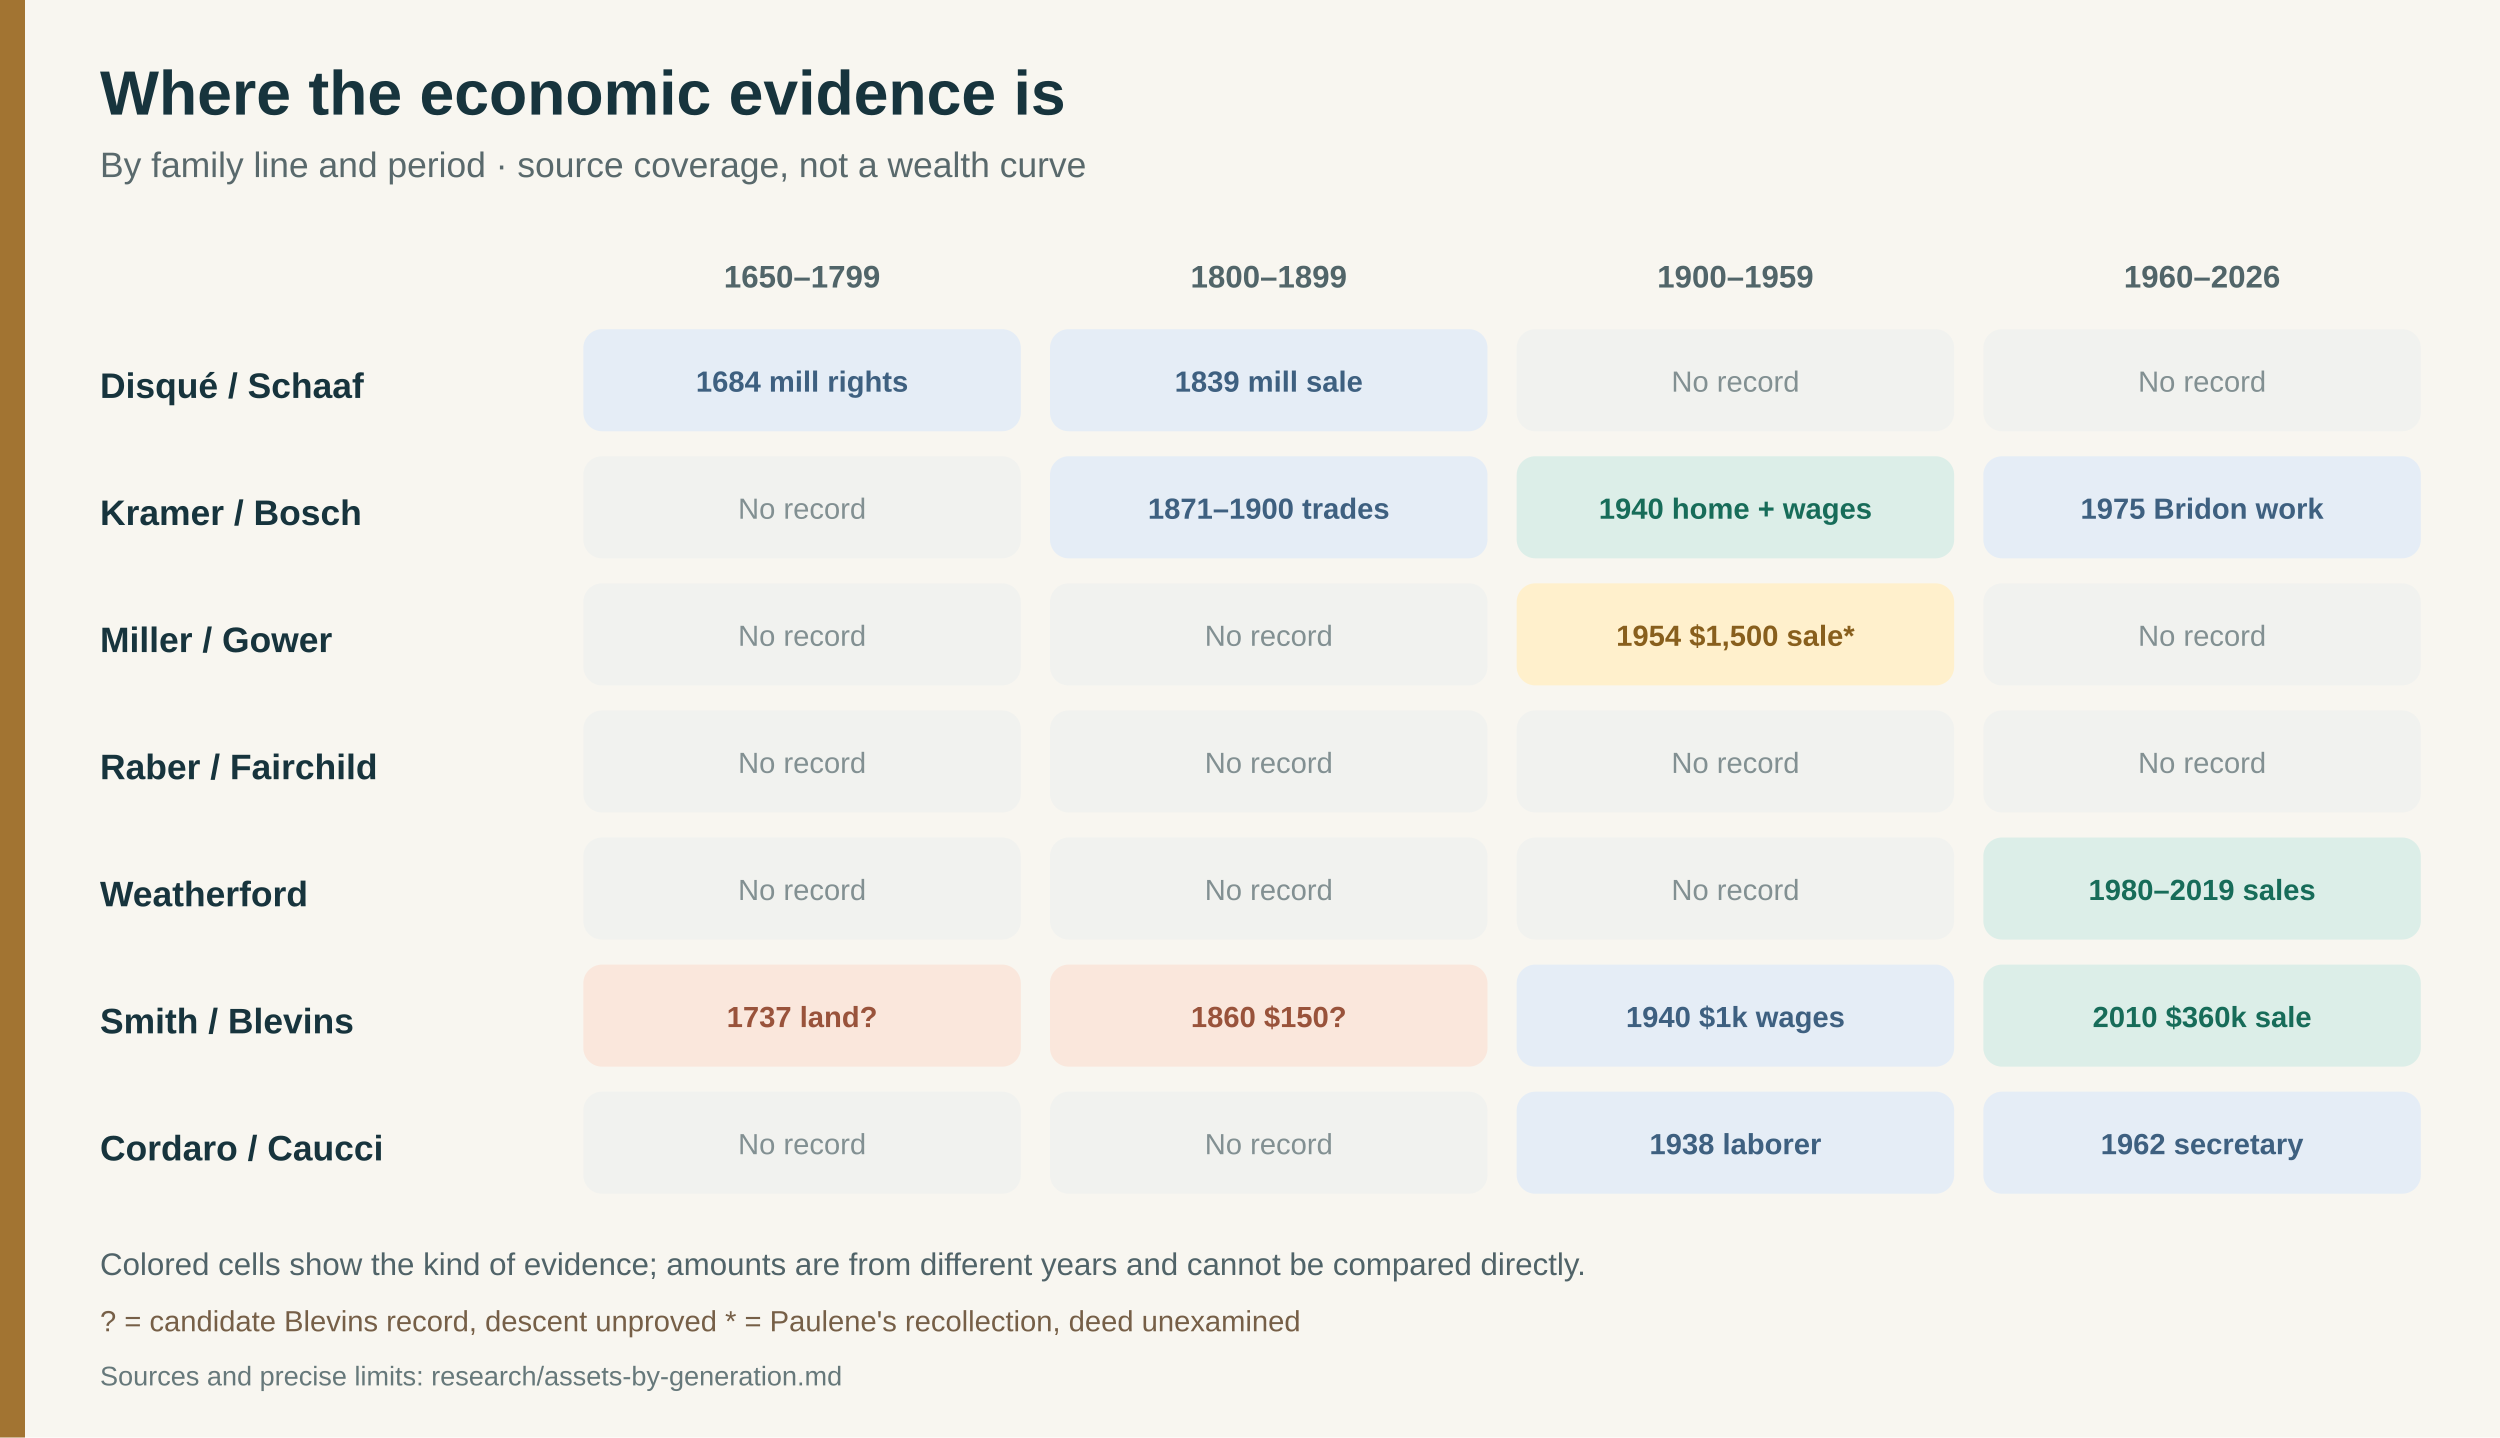
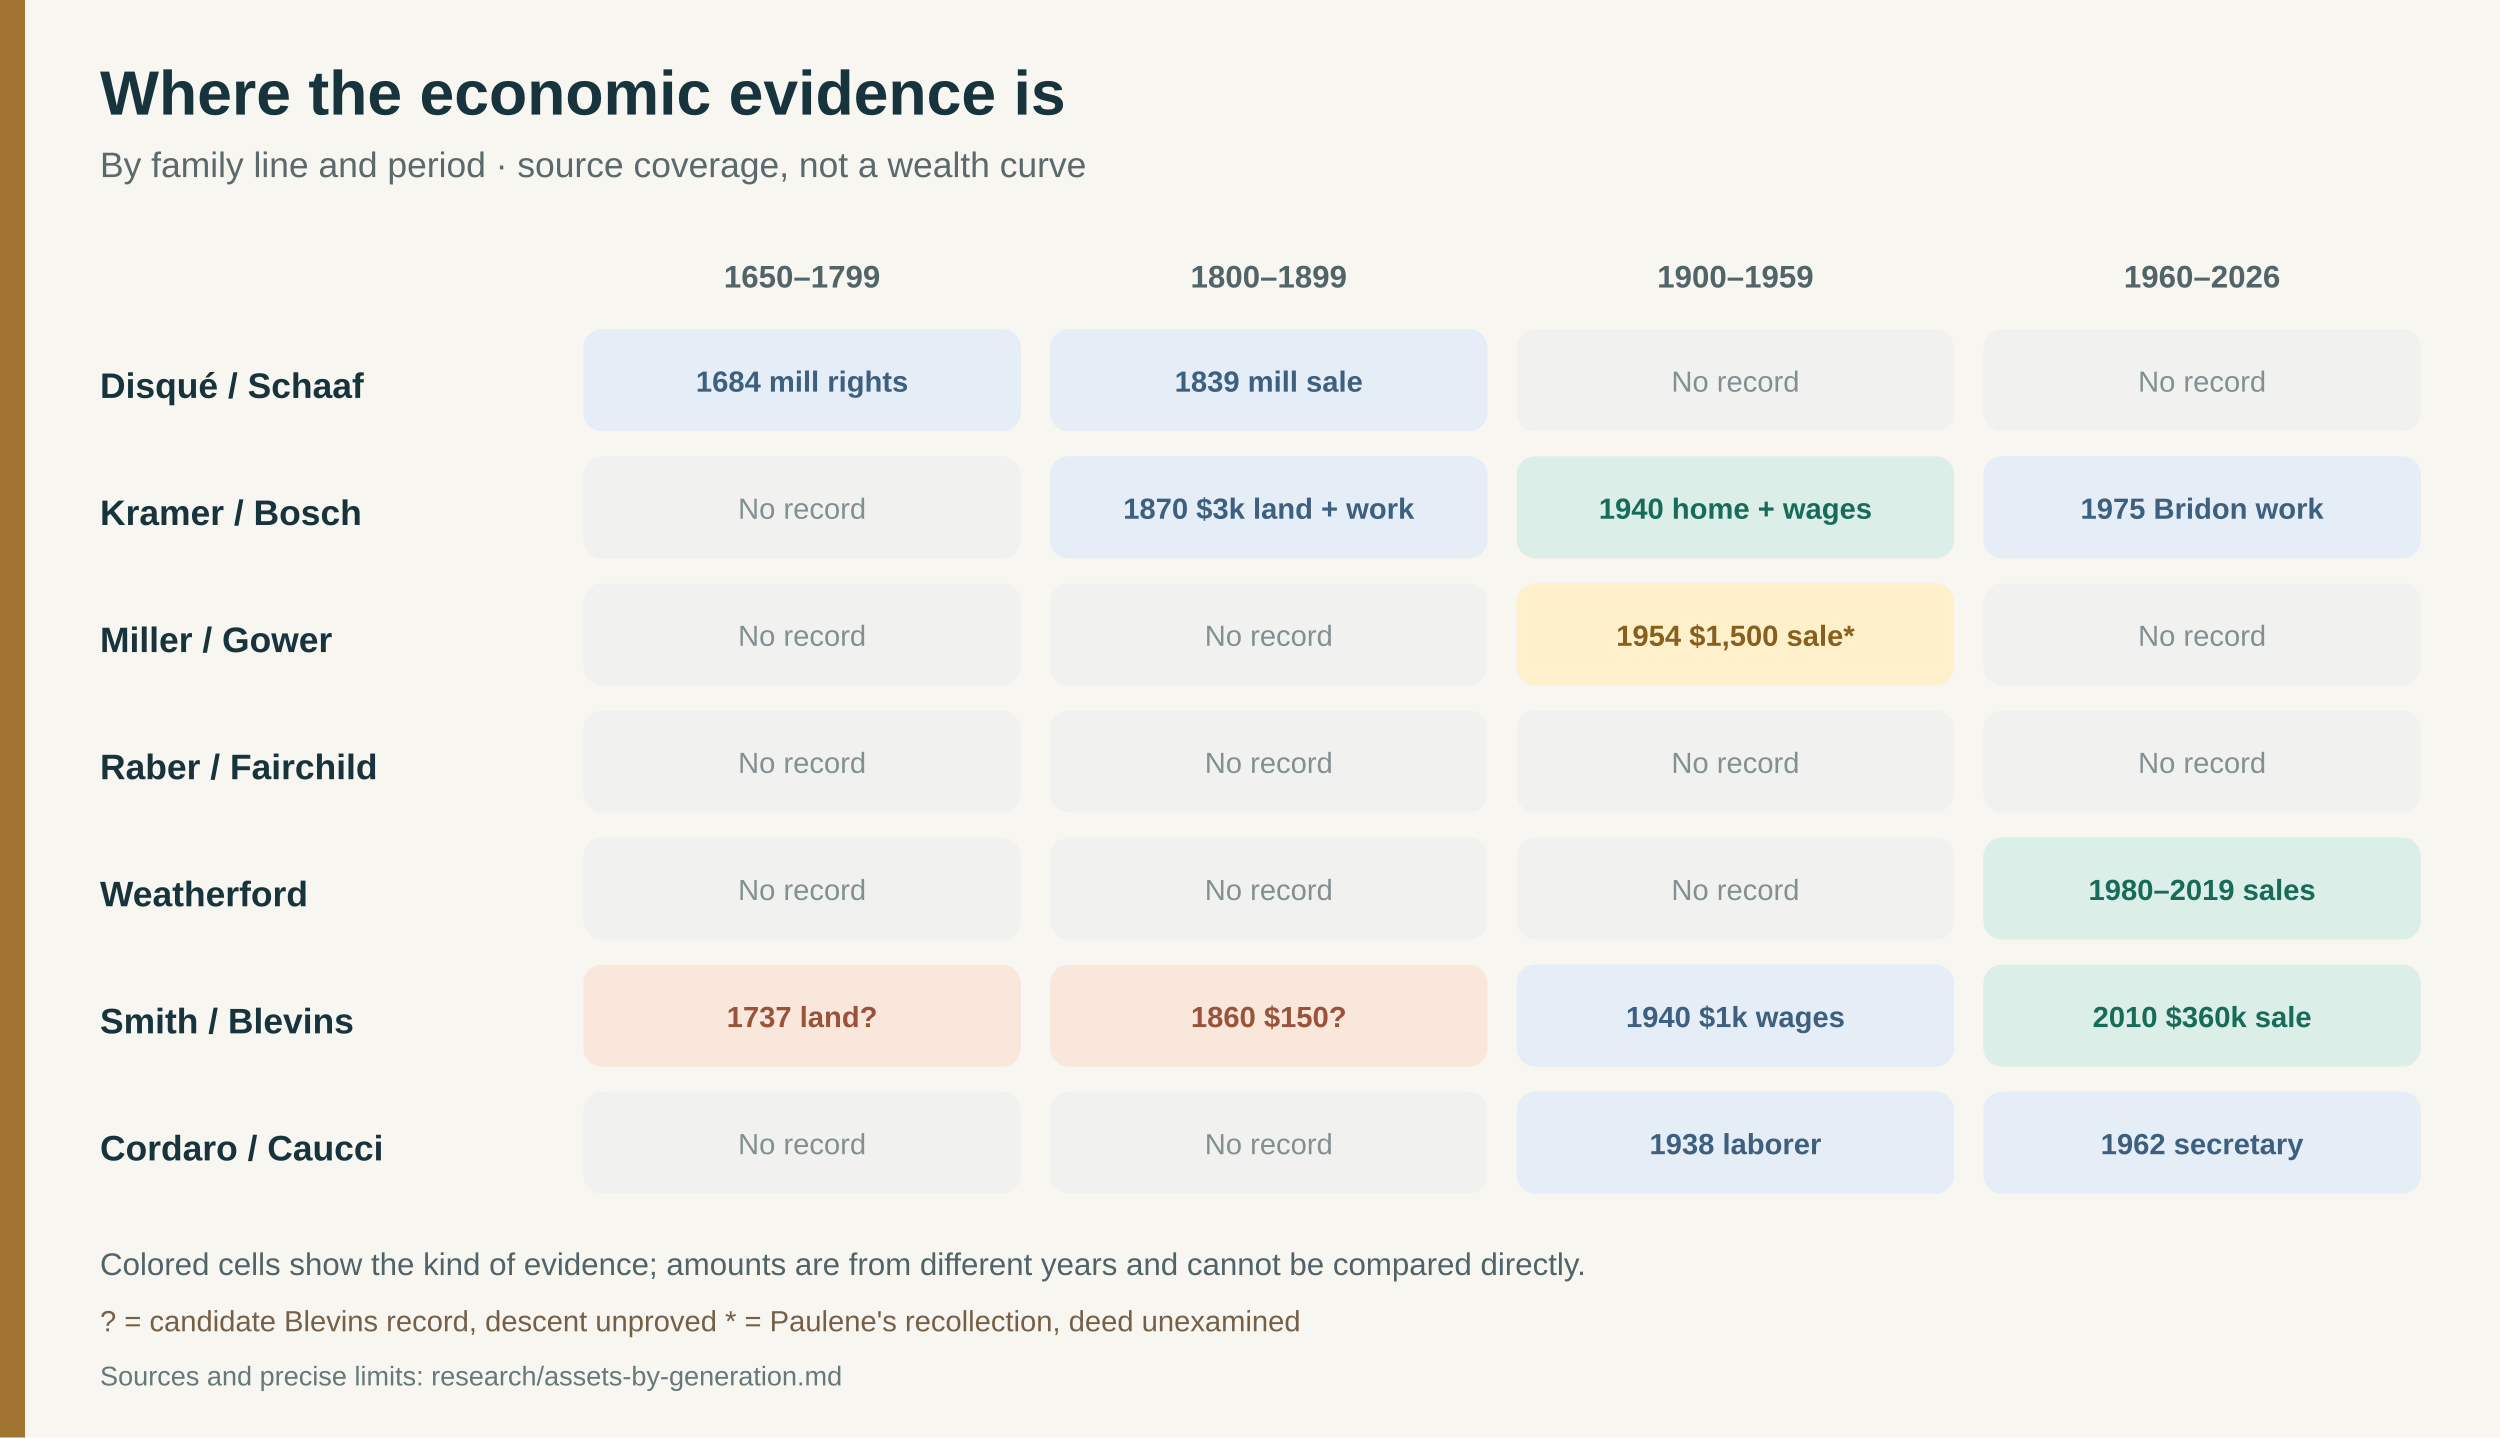
<svg xmlns="http://www.w3.org/2000/svg" width="1200" height="690" viewBox="0 0 1200 690" role="img" aria-labelledby="title desc">
  <rect width="1200" height="690" fill="#f8f6f0" />
  <rect width="12" height="690" fill="#a27432" />
  <text x="48" y="55" font-family="Segoe UI,Arial,sans-serif" font-size="30" font-weight="700" fill="#17343d" text-anchor="start">Where the economic evidence is</text>
  <text x="48" y="85" font-family="Segoe UI,Arial,sans-serif" font-size="17" font-weight="400" fill="#59696c" text-anchor="start">By family line and period · source coverage, not a wealth curve</text>
  <text x="385.0" y="138" font-family="Segoe UI,Arial,sans-serif" font-size="15" font-weight="700" fill="#516569" text-anchor="middle">1650–1799</text>
  <text x="609.0" y="138" font-family="Segoe UI,Arial,sans-serif" font-size="15" font-weight="700" fill="#516569" text-anchor="middle">1800–1899</text>
  <text x="833.0" y="138" font-family="Segoe UI,Arial,sans-serif" font-size="15" font-weight="700" fill="#516569" text-anchor="middle">1900–1959</text>
  <text x="1057.0" y="138" font-family="Segoe UI,Arial,sans-serif" font-size="15" font-weight="700" fill="#516569" text-anchor="middle">1960–2026</text>
  <text x="48" y="191" font-family="Segoe UI,Arial,sans-serif" font-size="17" font-weight="700" fill="#17343d" text-anchor="start">Disqué / Schaaf</text>
  <rect x="280" y="158" width="210" height="49" rx="9" fill="#e5edf6" />
  <text x="385.0" y="188" font-family="Segoe UI,Arial,sans-serif" font-size="14" font-weight="700" fill="#3e6080" text-anchor="middle">1684 mill rights</text>
  <rect x="504" y="158" width="210" height="49" rx="9" fill="#e5edf6" />
  <text x="609.0" y="188" font-family="Segoe UI,Arial,sans-serif" font-size="14" font-weight="700" fill="#3e6080" text-anchor="middle">1839 mill sale</text>
  <rect x="728" y="158" width="210" height="49" rx="9" fill="#f1f2ef" />
  <text x="833.0" y="188" font-family="Segoe UI,Arial,sans-serif" font-size="14" font-weight="400" fill="#829092" text-anchor="middle">No record</text>
  <rect x="952" y="158" width="210" height="49" rx="9" fill="#f1f2ef" />
  <text x="1057.0" y="188" font-family="Segoe UI,Arial,sans-serif" font-size="14" font-weight="400" fill="#829092" text-anchor="middle">No record</text>
  <text x="48" y="252" font-family="Segoe UI,Arial,sans-serif" font-size="17" font-weight="700" fill="#17343d" text-anchor="start">Kramer / Bosch</text>
  <rect x="280" y="219" width="210" height="49" rx="9" fill="#f1f2ef" />
  <text x="385.0" y="249" font-family="Segoe UI,Arial,sans-serif" font-size="14" font-weight="400" fill="#829092" text-anchor="middle">No record</text>
  <rect x="504" y="219" width="210" height="49" rx="9" fill="#e5edf6" />
-   <text x="609.0" y="249" font-family="Segoe UI,Arial,sans-serif" font-size="14" font-weight="700" fill="#3e6080" text-anchor="middle">1871–1900 trades</text>
+   <text x="609.0" y="249" font-family="Segoe UI,Arial,sans-serif" font-size="14" font-weight="700" fill="#3e6080" text-anchor="middle">1870 $3k land + work</text>
  <rect x="728" y="219" width="210" height="49" rx="9" fill="#dceee8" />
  <text x="833.0" y="249" font-family="Segoe UI,Arial,sans-serif" font-size="14" font-weight="700" fill="#176c59" text-anchor="middle">1940 home + wages</text>
  <rect x="952" y="219" width="210" height="49" rx="9" fill="#e5edf6" />
  <text x="1057.0" y="249" font-family="Segoe UI,Arial,sans-serif" font-size="14" font-weight="700" fill="#3e6080" text-anchor="middle">1975 Bridon work</text>
  <text x="48" y="313" font-family="Segoe UI,Arial,sans-serif" font-size="17" font-weight="700" fill="#17343d" text-anchor="start">Miller / Gower</text>
  <rect x="280" y="280" width="210" height="49" rx="9" fill="#f1f2ef" />
  <text x="385.0" y="310" font-family="Segoe UI,Arial,sans-serif" font-size="14" font-weight="400" fill="#829092" text-anchor="middle">No record</text>
  <rect x="504" y="280" width="210" height="49" rx="9" fill="#f1f2ef" />
  <text x="609.0" y="310" font-family="Segoe UI,Arial,sans-serif" font-size="14" font-weight="400" fill="#829092" text-anchor="middle">No record</text>
  <rect x="728" y="280" width="210" height="49" rx="9" fill="#fff0cc" />
  <text x="833.0" y="310" font-family="Segoe UI,Arial,sans-serif" font-size="14" font-weight="700" fill="#885f1d" text-anchor="middle">1954 $1,500 sale*</text>
  <rect x="952" y="280" width="210" height="49" rx="9" fill="#f1f2ef" />
  <text x="1057.0" y="310" font-family="Segoe UI,Arial,sans-serif" font-size="14" font-weight="400" fill="#829092" text-anchor="middle">No record</text>
  <text x="48" y="374" font-family="Segoe UI,Arial,sans-serif" font-size="17" font-weight="700" fill="#17343d" text-anchor="start">Raber / Fairchild</text>
  <rect x="280" y="341" width="210" height="49" rx="9" fill="#f1f2ef" />
  <text x="385.0" y="371" font-family="Segoe UI,Arial,sans-serif" font-size="14" font-weight="400" fill="#829092" text-anchor="middle">No record</text>
  <rect x="504" y="341" width="210" height="49" rx="9" fill="#f1f2ef" />
  <text x="609.0" y="371" font-family="Segoe UI,Arial,sans-serif" font-size="14" font-weight="400" fill="#829092" text-anchor="middle">No record</text>
  <rect x="728" y="341" width="210" height="49" rx="9" fill="#f1f2ef" />
  <text x="833.0" y="371" font-family="Segoe UI,Arial,sans-serif" font-size="14" font-weight="400" fill="#829092" text-anchor="middle">No record</text>
  <rect x="952" y="341" width="210" height="49" rx="9" fill="#f1f2ef" />
  <text x="1057.0" y="371" font-family="Segoe UI,Arial,sans-serif" font-size="14" font-weight="400" fill="#829092" text-anchor="middle">No record</text>
  <text x="48" y="435" font-family="Segoe UI,Arial,sans-serif" font-size="17" font-weight="700" fill="#17343d" text-anchor="start">Weatherford</text>
  <rect x="280" y="402" width="210" height="49" rx="9" fill="#f1f2ef" />
  <text x="385.0" y="432" font-family="Segoe UI,Arial,sans-serif" font-size="14" font-weight="400" fill="#829092" text-anchor="middle">No record</text>
  <rect x="504" y="402" width="210" height="49" rx="9" fill="#f1f2ef" />
  <text x="609.0" y="432" font-family="Segoe UI,Arial,sans-serif" font-size="14" font-weight="400" fill="#829092" text-anchor="middle">No record</text>
  <rect x="728" y="402" width="210" height="49" rx="9" fill="#f1f2ef" />
  <text x="833.0" y="432" font-family="Segoe UI,Arial,sans-serif" font-size="14" font-weight="400" fill="#829092" text-anchor="middle">No record</text>
  <rect x="952" y="402" width="210" height="49" rx="9" fill="#dceee8" />
  <text x="1057.0" y="432" font-family="Segoe UI,Arial,sans-serif" font-size="14" font-weight="700" fill="#176c59" text-anchor="middle">1980–2019 sales</text>
  <text x="48" y="496" font-family="Segoe UI,Arial,sans-serif" font-size="17" font-weight="700" fill="#17343d" text-anchor="start">Smith / Blevins</text>
  <rect x="280" y="463" width="210" height="49" rx="9" fill="#fae7dc" />
  <text x="385.0" y="493" font-family="Segoe UI,Arial,sans-serif" font-size="14" font-weight="700" fill="#99533b" text-anchor="middle">1737 land?</text>
  <rect x="504" y="463" width="210" height="49" rx="9" fill="#fae7dc" />
  <text x="609.0" y="493" font-family="Segoe UI,Arial,sans-serif" font-size="14" font-weight="700" fill="#99533b" text-anchor="middle">1860 $150?</text>
  <rect x="728" y="463" width="210" height="49" rx="9" fill="#e5edf6" />
  <text x="833.0" y="493" font-family="Segoe UI,Arial,sans-serif" font-size="14" font-weight="700" fill="#3e6080" text-anchor="middle">1940 $1k wages</text>
  <rect x="952" y="463" width="210" height="49" rx="9" fill="#dceee8" />
  <text x="1057.0" y="493" font-family="Segoe UI,Arial,sans-serif" font-size="14" font-weight="700" fill="#176c59" text-anchor="middle">2010 $360k sale</text>
  <text x="48" y="557" font-family="Segoe UI,Arial,sans-serif" font-size="17" font-weight="700" fill="#17343d" text-anchor="start">Cordaro / Caucci</text>
  <rect x="280" y="524" width="210" height="49" rx="9" fill="#f1f2ef" />
  <text x="385.0" y="554" font-family="Segoe UI,Arial,sans-serif" font-size="14" font-weight="400" fill="#829092" text-anchor="middle">No record</text>
  <rect x="504" y="524" width="210" height="49" rx="9" fill="#f1f2ef" />
  <text x="609.0" y="554" font-family="Segoe UI,Arial,sans-serif" font-size="14" font-weight="400" fill="#829092" text-anchor="middle">No record</text>
  <rect x="728" y="524" width="210" height="49" rx="9" fill="#e5edf6" />
  <text x="833.0" y="554" font-family="Segoe UI,Arial,sans-serif" font-size="14" font-weight="700" fill="#3e6080" text-anchor="middle">1938 laborer</text>
  <rect x="952" y="524" width="210" height="49" rx="9" fill="#e5edf6" />
  <text x="1057.0" y="554" font-family="Segoe UI,Arial,sans-serif" font-size="14" font-weight="700" fill="#3e6080" text-anchor="middle">1962 secretary</text>
  <text x="48" y="612" font-family="Segoe UI,Arial,sans-serif" font-size="15" font-weight="400" fill="#506368" text-anchor="start">Colored cells show the kind of evidence; amounts are from different years and cannot be compared directly.</text>
  <text x="48" y="639" font-family="Segoe UI,Arial,sans-serif" font-size="14" font-weight="400" fill="#765f47" text-anchor="start">? = candidate Blevins record, descent unproved    * = Paulene's recollection, deed unexamined</text>
  <text x="48" y="665" font-family="Segoe UI,Arial,sans-serif" font-size="13" font-weight="400" fill="#66787a" text-anchor="start">Sources and precise limits: research/assets-by-generation.md</text>
</svg>
